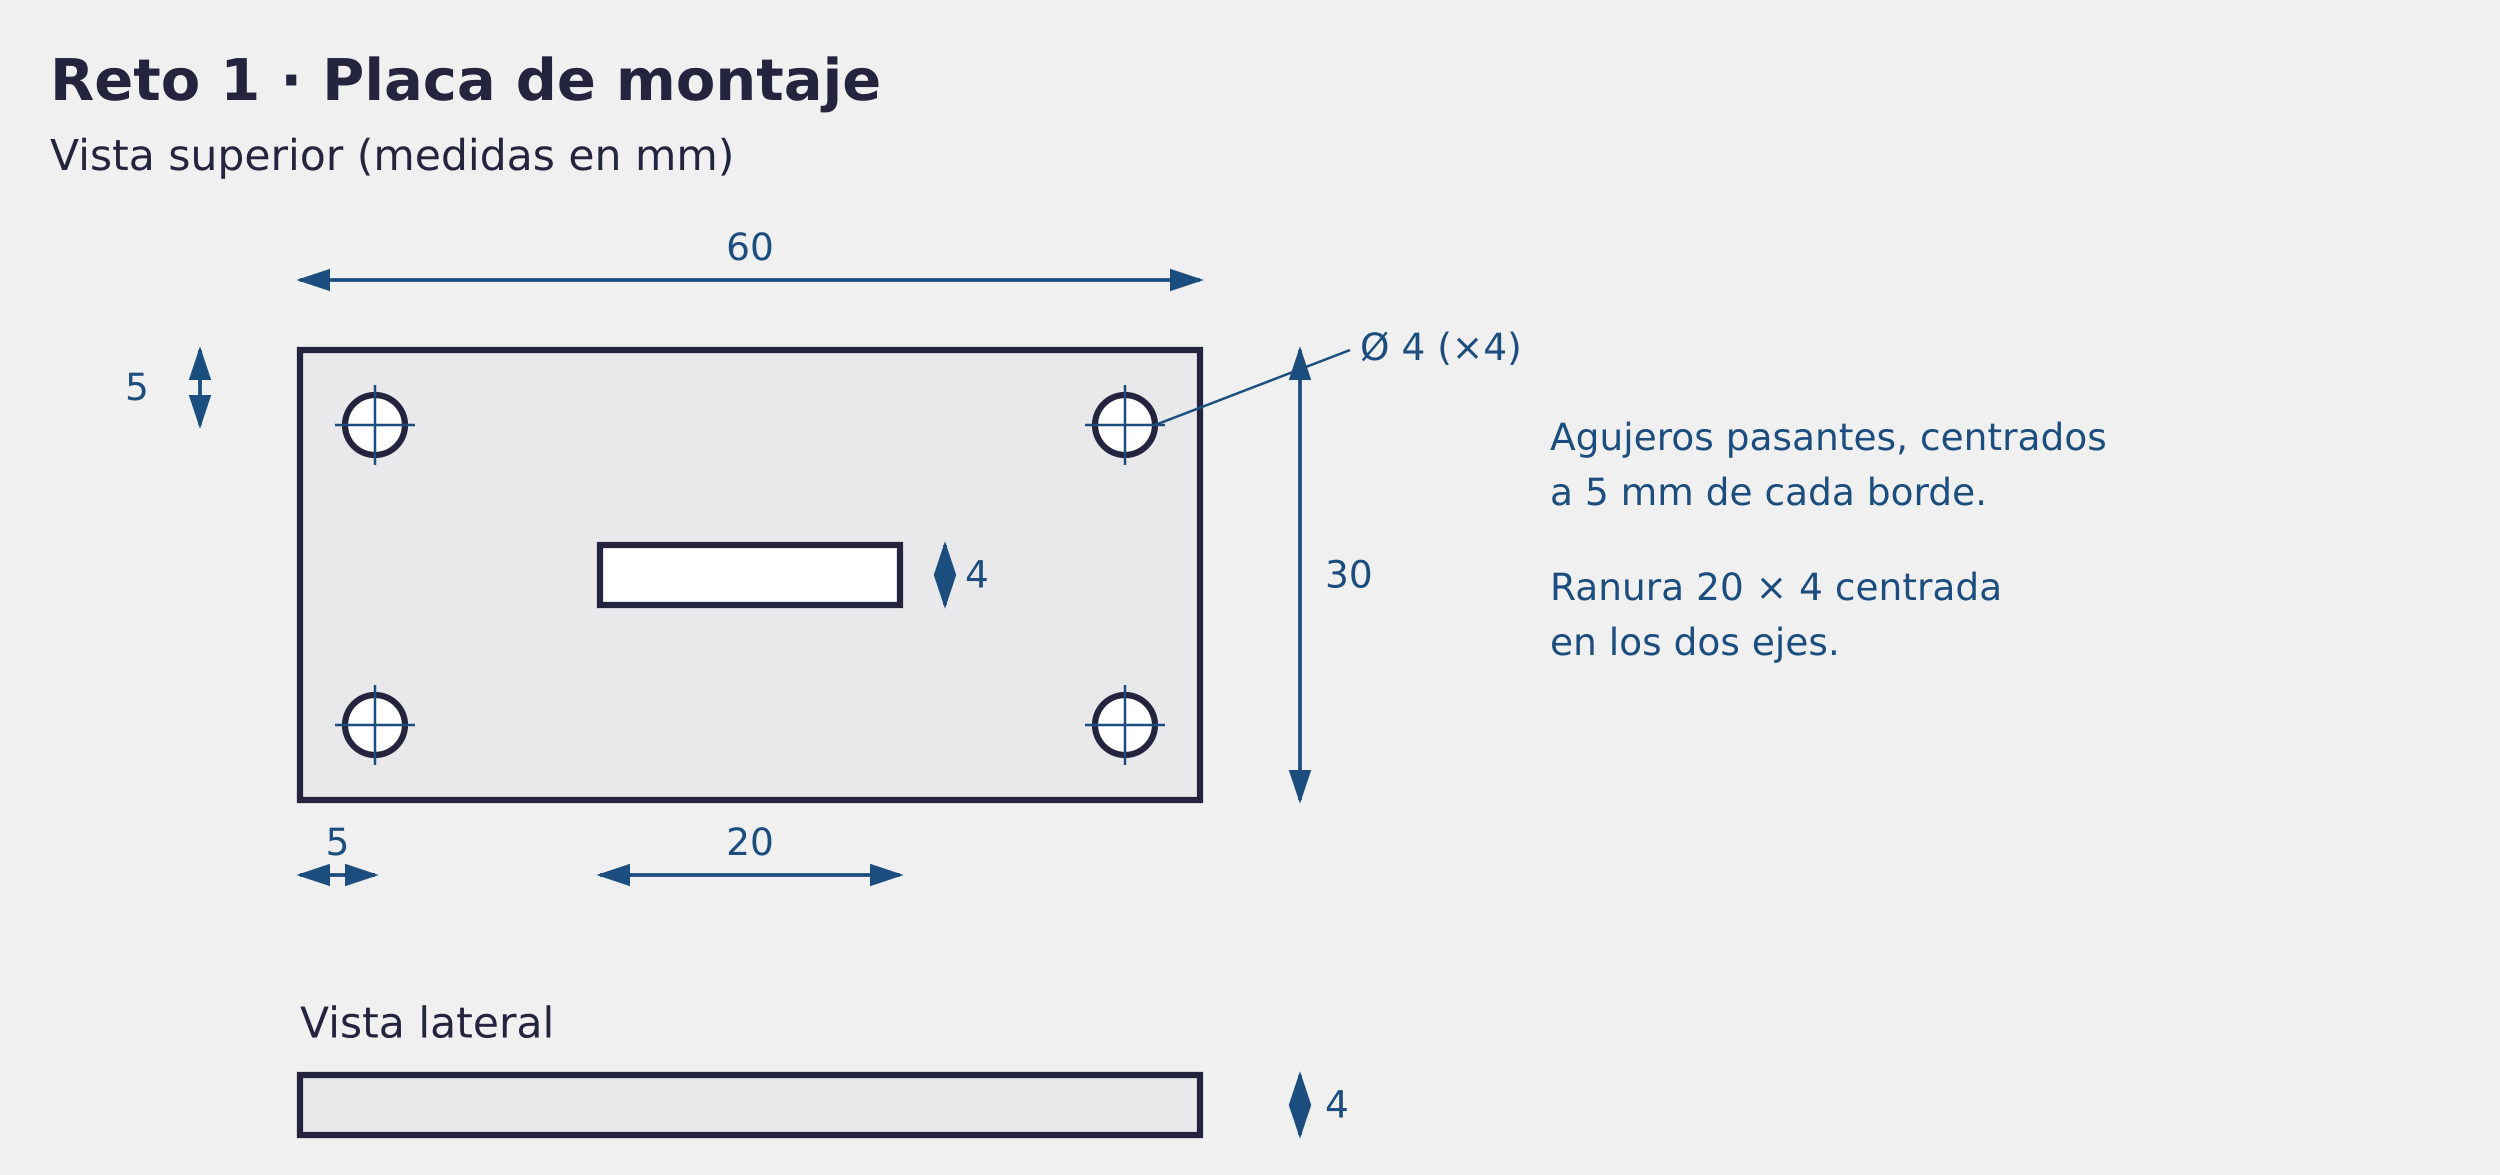
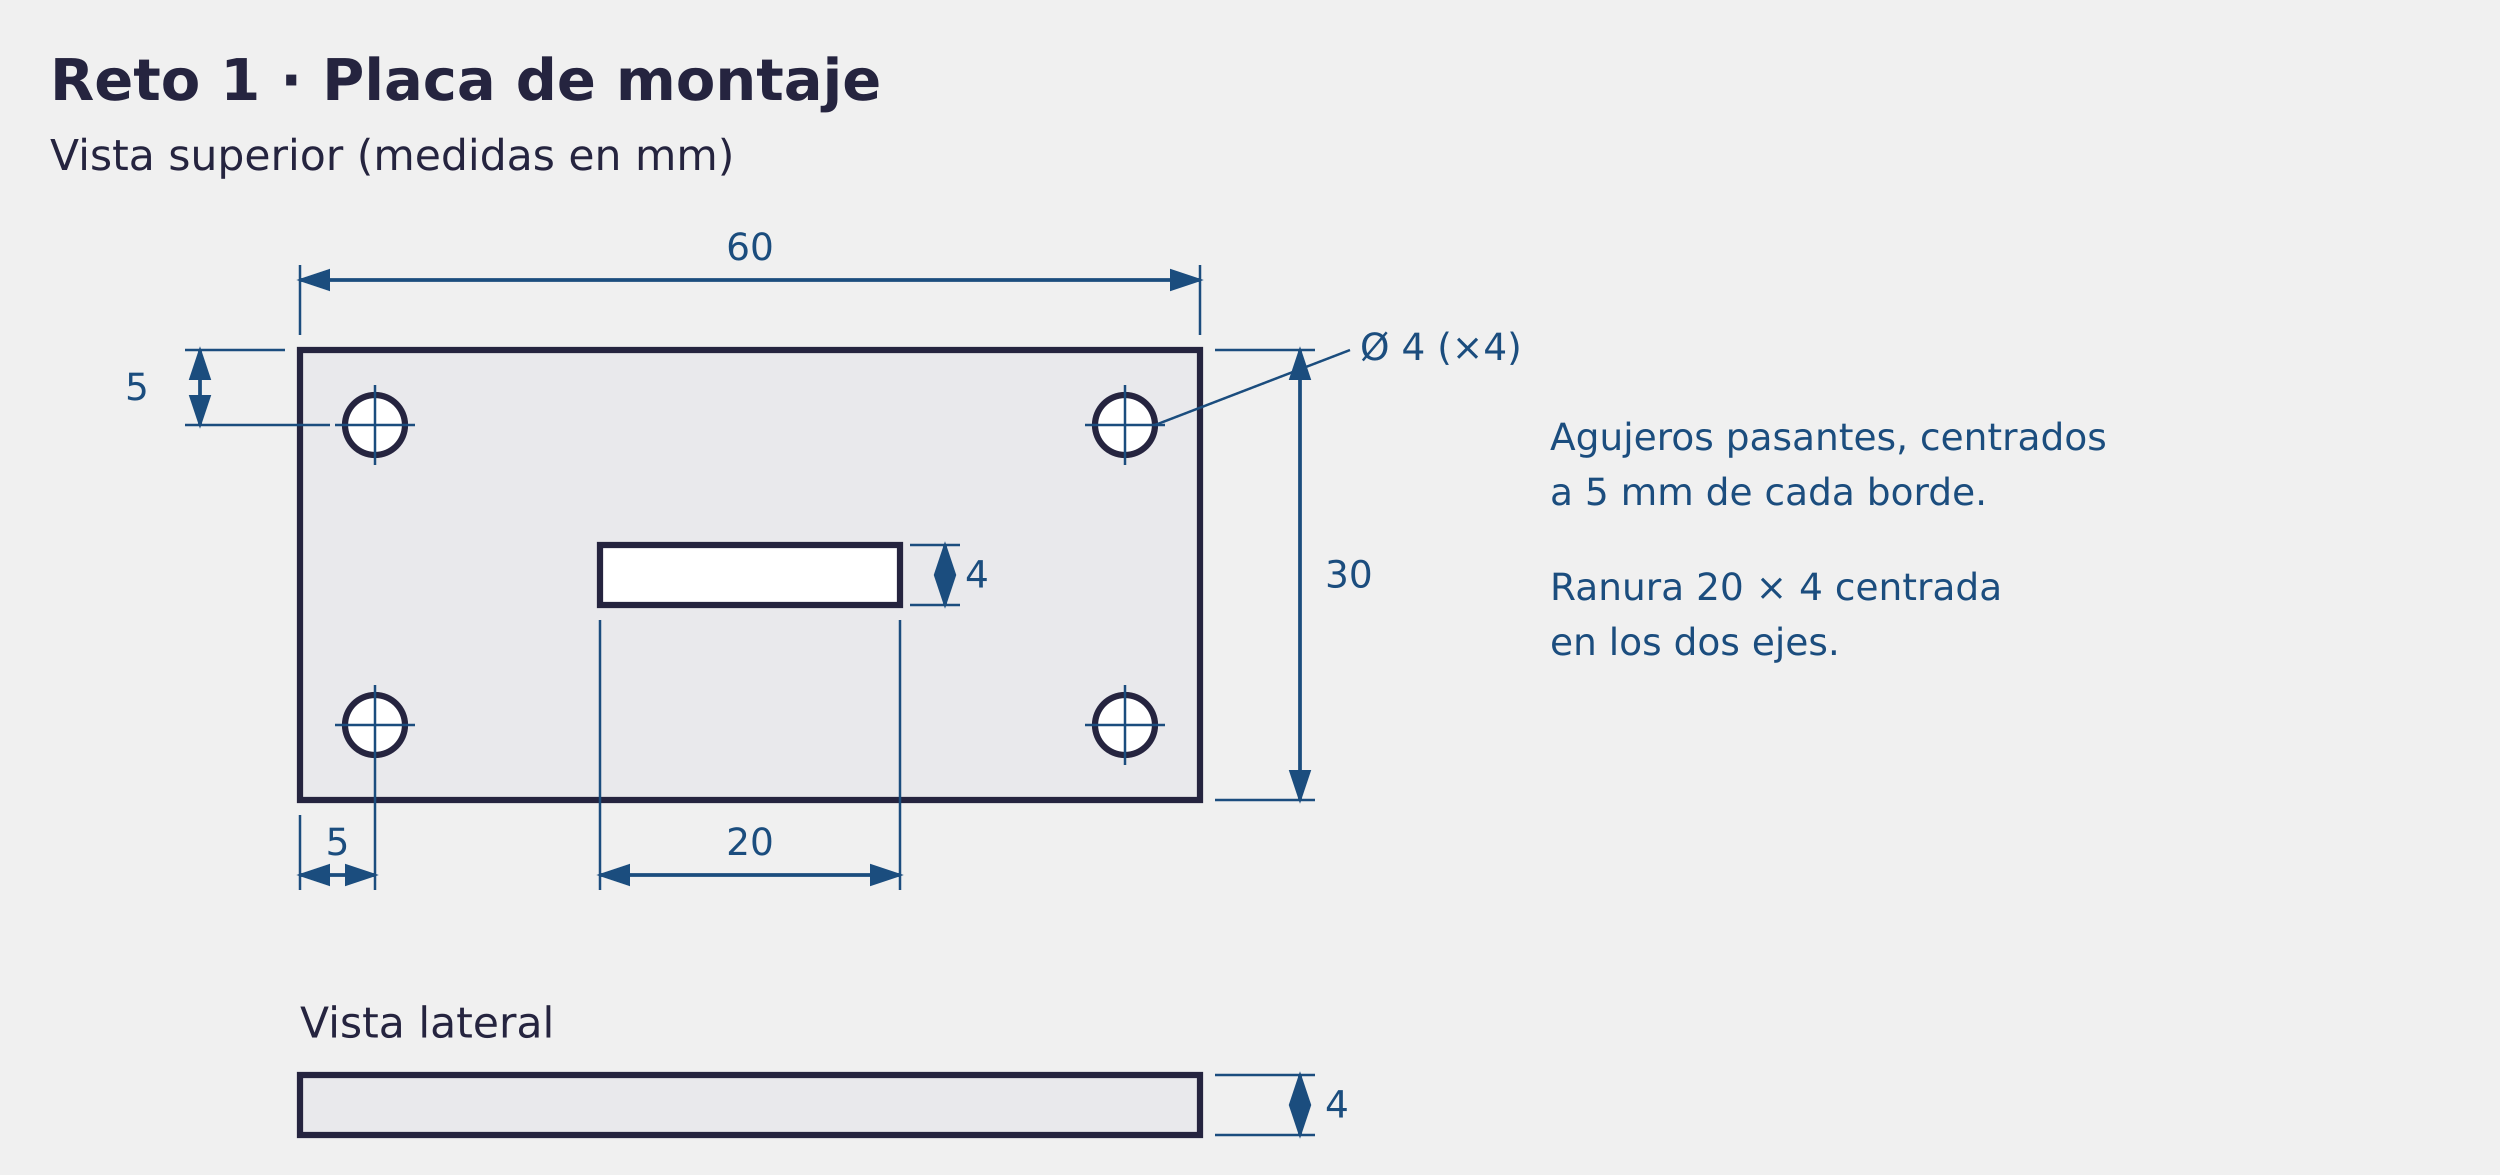
<svg xmlns="http://www.w3.org/2000/svg" viewBox="0 0 1000 470" role="img">
  <style>text{font-family:Verdana,'DejaVu Sans',Arial,sans-serif;fill:#25243f} .t{font-size:23px;font-weight:700} .s{font-size:17px} .c{font-size:15px;fill:#1b4d7e} .box{fill:#f8ede6;stroke:#9c4419;stroke-width:3} .arr{stroke:#9c4419;stroke-width:4;fill:none;marker-end:url(#a)} .cota{stroke:#1b4d7e;stroke-width:1.5;fill:none;marker-start:url(#c1);marker-end:url(#c2)} .aux{stroke:#1b4d7e;stroke-width:1;fill:none} .pieza{fill:#e9e9ec;stroke:#25243f;stroke-width:2.5} .hueco{fill:#fff;stroke:#25243f;stroke-width:2.5} .oculta{stroke:#25243f;stroke-width:1.5;stroke-dasharray:6 4;fill:none}</style>
  <defs>
    <marker id="a" markerUnits="userSpaceOnUse" markerWidth="16" markerHeight="16" refX="15" refY="8" orient="auto">
      <path d="M0,0 L0,16 L16,8 z" fill="#9c4419" />
    </marker>
    <marker id="c1" markerWidth="10" markerHeight="10" refX="1" refY="3" orient="auto">
      <path d="M9,0 L9,6 L0,3 z" fill="#1b4d7e" />
    </marker>
    <marker id="c2" markerWidth="10" markerHeight="10" refX="8" refY="3" orient="auto">
      <path d="M0,0 L0,6 L9,3 z" fill="#1b4d7e" />
    </marker>
  </defs>
  <text class="t" x="20" y="40">Reto 1 · Placa de montaje</text>
  <text class="s" x="20" y="68">Vista superior (medidas en mm)</text>
  <rect class="pieza" x="120" y="140" width="360" height="180" />
  <circle class="hueco" cx="150" cy="170" r="12" />
  <line class="aux" x1="134" y1="170" x2="166" y2="170" />
  <line class="aux" x1="150" y1="154" x2="150" y2="186" />
  <circle class="hueco" cx="450" cy="170" r="12" />
  <line class="aux" x1="434" y1="170" x2="466" y2="170" />
  <line class="aux" x1="450" y1="154" x2="450" y2="186" />
  <circle class="hueco" cx="150" cy="290" r="12" />
  <line class="aux" x1="134" y1="290" x2="166" y2="290" />
  <line class="aux" x1="150" y1="274" x2="150" y2="306" />
  <circle class="hueco" cx="450" cy="290" r="12" />
  <line class="aux" x1="434" y1="290" x2="466" y2="290" />
  <line class="aux" x1="450" y1="274" x2="450" y2="306" />
  <rect class="hueco" x="240" y="218" width="120" height="24" />
  <line class="cota" x1="120" y1="112" x2="480" y2="112" />
  <text class="c" x="300.0" y="104" text-anchor="middle">60</text>
  <line class="cota" x1="520" y1="140" x2="520" y2="320" />
  <text class="c" x="530" y="235.0">30</text>
  <line class="cota" x1="120" y1="350" x2="150" y2="350" />
  <text class="c" x="135.0" y="342" text-anchor="middle">5</text>
  <line class="cota" x1="80" y1="140" x2="80" y2="170" />
  <text class="c" x="50" y="160.0">5</text>
  <line class="cota" x1="240" y1="350" x2="360" y2="350" />
  <text class="c" x="300.0" y="342" text-anchor="middle">20</text>
  <line class="cota" x1="378" y1="218" x2="378" y2="242" />
  <text class="c" x="386" y="235.0">4</text>
  <line class="aux" x1="462" y1="170" x2="540" y2="140" />
  <text class="c" x="544" y="144">Ø 4 (×4)</text>
  <text class="s" x="120" y="415">Vista lateral</text>
  <rect class="pieza" x="120" y="430" width="360" height="24" />
  <line class="cota" x1="520" y1="430" x2="520" y2="454" />
  <text class="c" x="530" y="447.0">4</text>
  <text class="c" x="620" y="180">Agujeros pasantes, centrados</text>
  <text class="c" x="620" y="202">a 5 mm de cada borde.</text>
  <text class="c" x="620" y="240">Ranura 20 × 4 centrada</text>
  <text class="c" x="620" y="262">en los dos ejes.</text>
+   <line class="aux" x1="120" y1="134" x2="120" y2="106" />
+   <line class="aux" x1="480" y1="134" x2="480" y2="106" />
+   <line class="aux" x1="486" y1="140" x2="526" y2="140" />
+   <line class="aux" x1="486" y1="320" x2="526" y2="320" />
+   <line class="aux" x1="120" y1="326" x2="120" y2="356" />
+   <line class="aux" x1="150" y1="306" x2="150" y2="356" />
+   <line class="aux" x1="240" y1="248" x2="240" y2="356" />
+   <line class="aux" x1="360" y1="248" x2="360" y2="356" />
+   <line class="aux" x1="114" y1="140" x2="74" y2="140" />
+   <line class="aux" x1="132" y1="170" x2="74" y2="170" />
+   <line class="aux" x1="364" y1="218" x2="384" y2="218" />
+   <line class="aux" x1="364" y1="242" x2="384" y2="242" />
+   <line class="aux" x1="486" y1="430" x2="526" y2="430" />
+   <line class="aux" x1="486" y1="454" x2="526" y2="454" />
</svg>
